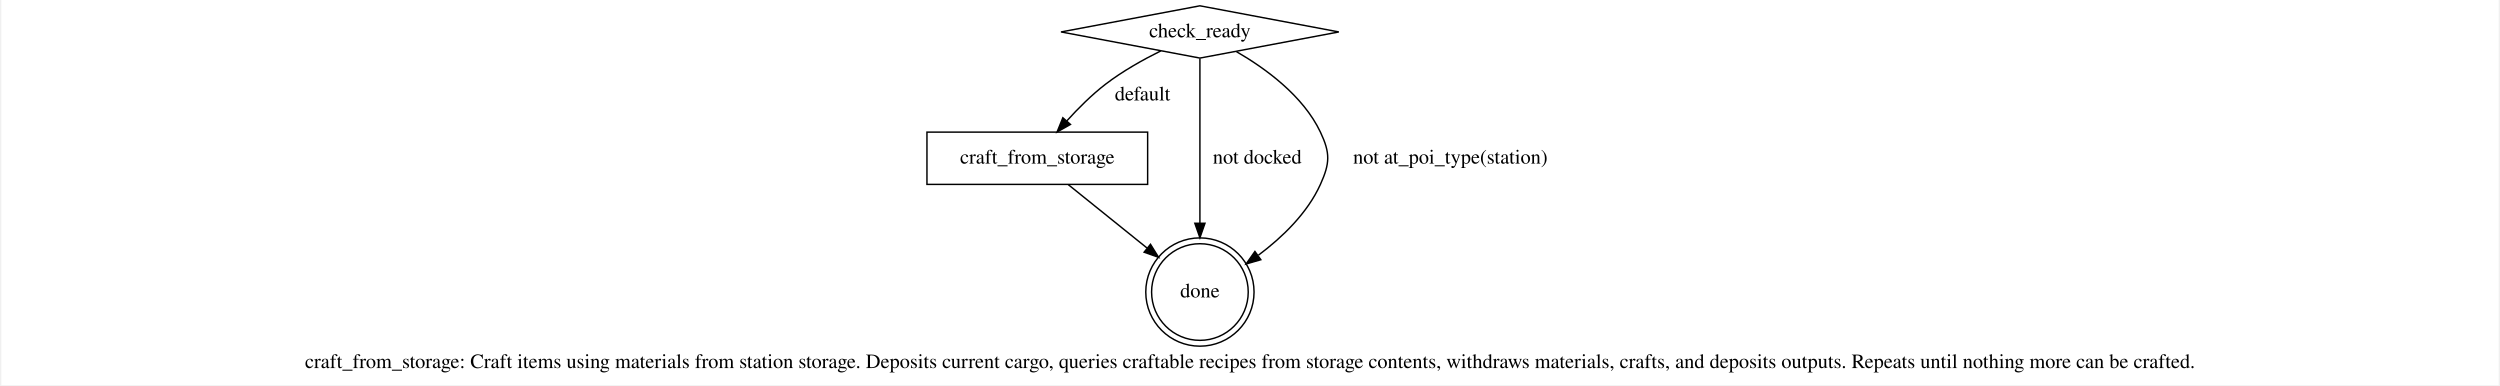
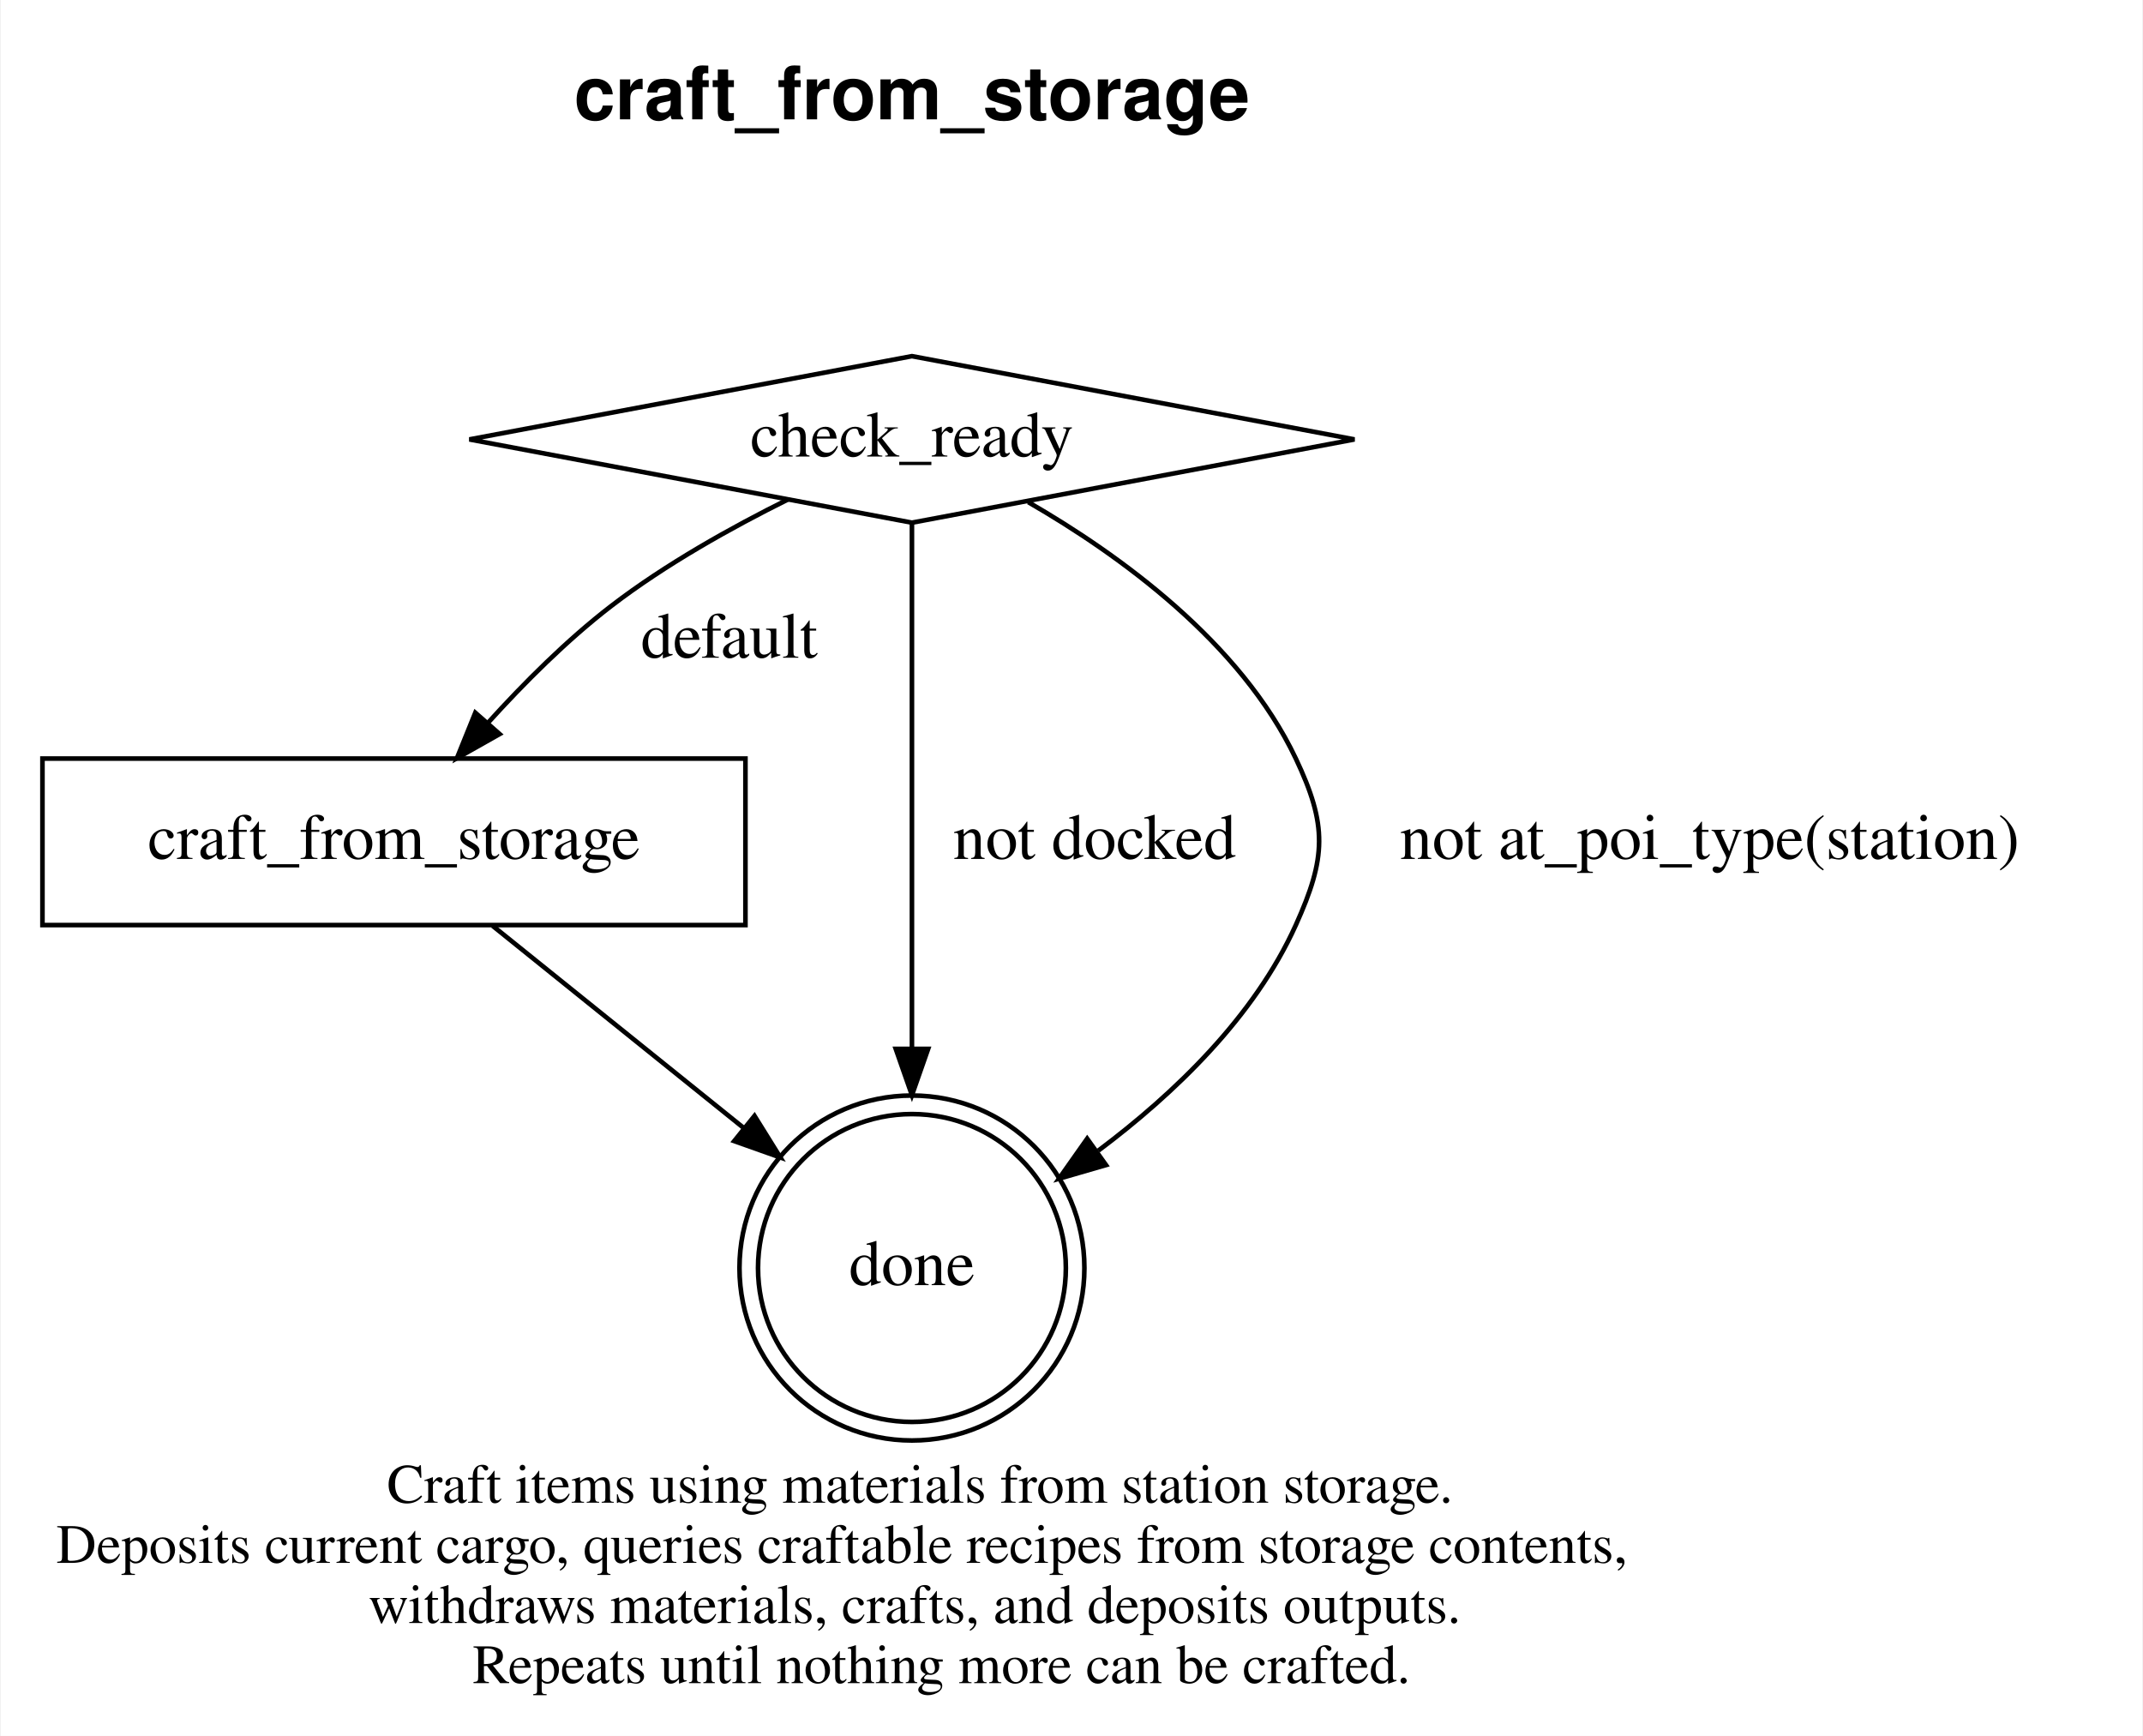
- <svg xmlns="http://www.w3.org/2000/svg" width="1720pt" height="265pt" viewBox="0.00 0.00 1720.00 265.29">
-   <g id="graph0" class="graph" transform="scale(1 1) rotate(0) translate(4 261.29)">
-     <polygon fill="white" stroke="transparent" points="-4,4 -4,-261.29 1716,-261.29 1716,4 -4,4" />
-     <text text-anchor="middle" x="856" y="-7.8" font-family="Times,serif" font-size="14.00">craft_from_storage: Craft items using materials from station storage. Deposits current cargo, queries craftable recipes from storage contents, withdraws materials, crafts, and deposits outputs. Repeats until nothing more can be crafted.</text>
+ <svg xmlns="http://www.w3.org/2000/svg" width="463pt" height="375pt" viewBox="0.00 0.00 463.00 375.29">
+   <g id="graph0" class="graph" transform="scale(1 1) rotate(0) translate(4 371.29)">
+     <polygon fill="white" stroke="transparent" points="-4,4 -4,-371.29 459,-371.29 459,4 -4,4" />
+     <text text-anchor="start" x="79.5" y="-46.4" font-family="Times,serif" font-size="12.00">Craft items using materials from station storage.</text>
+     <text text-anchor="start" x="8" y="-33.4" font-family="Times,serif" font-size="12.00">Deposits current cargo, queries craftable recipes from storage contents,</text>
+     <text text-anchor="start" x="75.5" y="-20.4" font-family="Times,serif" font-size="12.00">withdraws materials, crafts, and deposits outputs.</text>
+     <text text-anchor="start" x="98" y="-7.4" font-family="Times,serif" font-size="12.00">Repeats until nothing more can be crafted.</text>
    <g id="node1" class="node">
-       <polygon fill="none" stroke="black" points="821.5,-257.29 725.82,-239.29 821.5,-221.29 917.18,-239.29 821.5,-257.29" />
-       <text text-anchor="middle" x="821.5" y="-235.59" font-family="Times,serif" font-size="14.00">check_ready</text>
+       <text text-anchor="middle" x="193" y="-345.49" font-family="Helvetica,sans-Serif" font-weight="bold" font-size="16.00">craft_from_storage</text>
    </g>
    <g id="node2" class="node">
-       <polygon fill="none" stroke="black" points="785.5,-170.29 633.5,-170.29 633.5,-134.29 785.5,-134.29 785.5,-170.29" />
-       <text text-anchor="middle" x="709.5" y="-148.59" font-family="Times,serif" font-size="14.00">craft_from_storage</text>
+       <polygon fill="none" stroke="black" points="193,-294.29 97.32,-276.29 193,-258.29 288.68,-276.29 193,-294.29" />
+       <text text-anchor="middle" x="193" y="-272.59" font-family="Times,serif" font-size="14.00">check_ready</text>
+     </g>
+     <g id="node3" class="node">
+       <polygon fill="none" stroke="black" points="157,-207.29 5,-207.29 5,-171.29 157,-171.29 157,-207.29" />
+       <text text-anchor="middle" x="81" y="-185.59" font-family="Times,serif" font-size="14.00">craft_from_storage</text>
+     </g>
+     <g id="edge4" class="edge">
+       <path fill="none" stroke="black" d="M166.2,-263.31C153.99,-257.25 139.69,-249.27 128,-240.29 118.45,-232.96 109.12,-223.62 101.32,-215.01" />
+       <polygon fill="black" stroke="black" points="103.85,-212.59 94.62,-207.38 98.59,-217.2 103.85,-212.59" />
+       <text text-anchor="middle" x="153.5" y="-229.09" font-family="Times,serif" font-size="14.00">default</text>
+     </g>
+     <g id="node4" class="node">
+       <ellipse fill="none" stroke="black" cx="193" cy="-97.15" rx="33.28" ry="33.28" />
+       <ellipse fill="none" stroke="black" cx="193" cy="-97.15" rx="37.29" ry="37.29" />
+       <text text-anchor="middle" x="193" y="-93.45" font-family="Times,serif" font-size="14.00">done</text>
+     </g>
+     <g id="edge2" class="edge">
+       <path fill="none" stroke="black" d="M193,-257.99C193,-231.96 193,-181.85 193,-144.64" />
+       <polygon fill="black" stroke="black" points="196.5,-144.52 193,-134.52 189.5,-144.52 196.5,-144.52" />
+       <text text-anchor="middle" x="232.5" y="-185.59" font-family="Times,serif" font-size="14.00">not docked</text>
    </g>
    <g id="edge3" class="edge">
-       <path fill="none" stroke="black" d="M794.7,-226.31C782.49,-220.25 768.19,-212.27 756.5,-203.29 746.95,-195.96 737.62,-186.62 729.82,-178.01" />
-       <polygon fill="black" stroke="black" points="732.35,-175.59 723.12,-170.38 727.09,-180.2 732.35,-175.59" />
-       <text text-anchor="middle" x="782" y="-192.09" font-family="Times,serif" font-size="14.00">default</text>
+       <path fill="none" stroke="black" d="M218.15,-262.73C237.95,-251.3 264.12,-232.38 276,-207.29 282.85,-192.83 282.59,-185.88 276,-171.29 267.05,-151.47 249.77,-134.87 233.29,-122.52" />
+       <polygon fill="black" stroke="black" points="234.96,-119.41 224.79,-116.46 230.89,-125.11 234.96,-119.41" />
+       <text text-anchor="middle" x="365.5" y="-185.59" font-family="Times,serif" font-size="14.00">not at_poi_type(station)</text>
    </g>
-     <g id="node3" class="node">
-       <ellipse fill="none" stroke="black" cx="821.5" cy="-60.15" rx="33.28" ry="33.28" />
-       <ellipse fill="none" stroke="black" cx="821.5" cy="-60.15" rx="37.29" ry="37.29" />
-       <text text-anchor="middle" x="821.5" y="-56.45" font-family="Times,serif" font-size="14.00">done</text>
-     </g>
-     <g id="edge1" class="edge">
-       <path fill="none" stroke="black" d="M821.5,-220.99C821.5,-194.96 821.5,-144.85 821.5,-107.64" />
-       <polygon fill="black" stroke="black" points="825,-107.52 821.5,-97.52 818,-107.52 825,-107.52" />
-       <text text-anchor="middle" x="861" y="-148.59" font-family="Times,serif" font-size="14.00">not docked</text>
-     </g>
-     <g id="edge2" class="edge">
-       <path fill="none" stroke="black" d="M846.65,-225.73C866.45,-214.3 892.62,-195.38 904.5,-170.29 911.35,-155.83 911.09,-148.88 904.5,-134.29 895.55,-114.47 878.27,-97.87 861.79,-85.52" />
-       <polygon fill="black" stroke="black" points="863.46,-82.41 853.29,-79.46 859.39,-88.11 863.46,-82.41" />
-       <text text-anchor="middle" x="994" y="-148.59" font-family="Times,serif" font-size="14.00">not at_poi_type(station)</text>
-     </g>
-     <g id="edge4" class="edge">
-       <path fill="none" stroke="black" d="M730.83,-134.13C746.13,-121.81 767.12,-104.91 785.06,-90.48" />
-       <polygon fill="black" stroke="black" points="787.46,-93.04 793.05,-84.05 783.07,-87.59 787.46,-93.04" />
+     <g id="edge5" class="edge">
+       <path fill="none" stroke="black" d="M102.33,-171.13C117.63,-158.81 138.62,-141.91 156.56,-127.48" />
+       <polygon fill="black" stroke="black" points="158.96,-130.04 164.55,-121.05 154.57,-124.59 158.96,-130.04" />
    </g>
  </g>
</svg>
